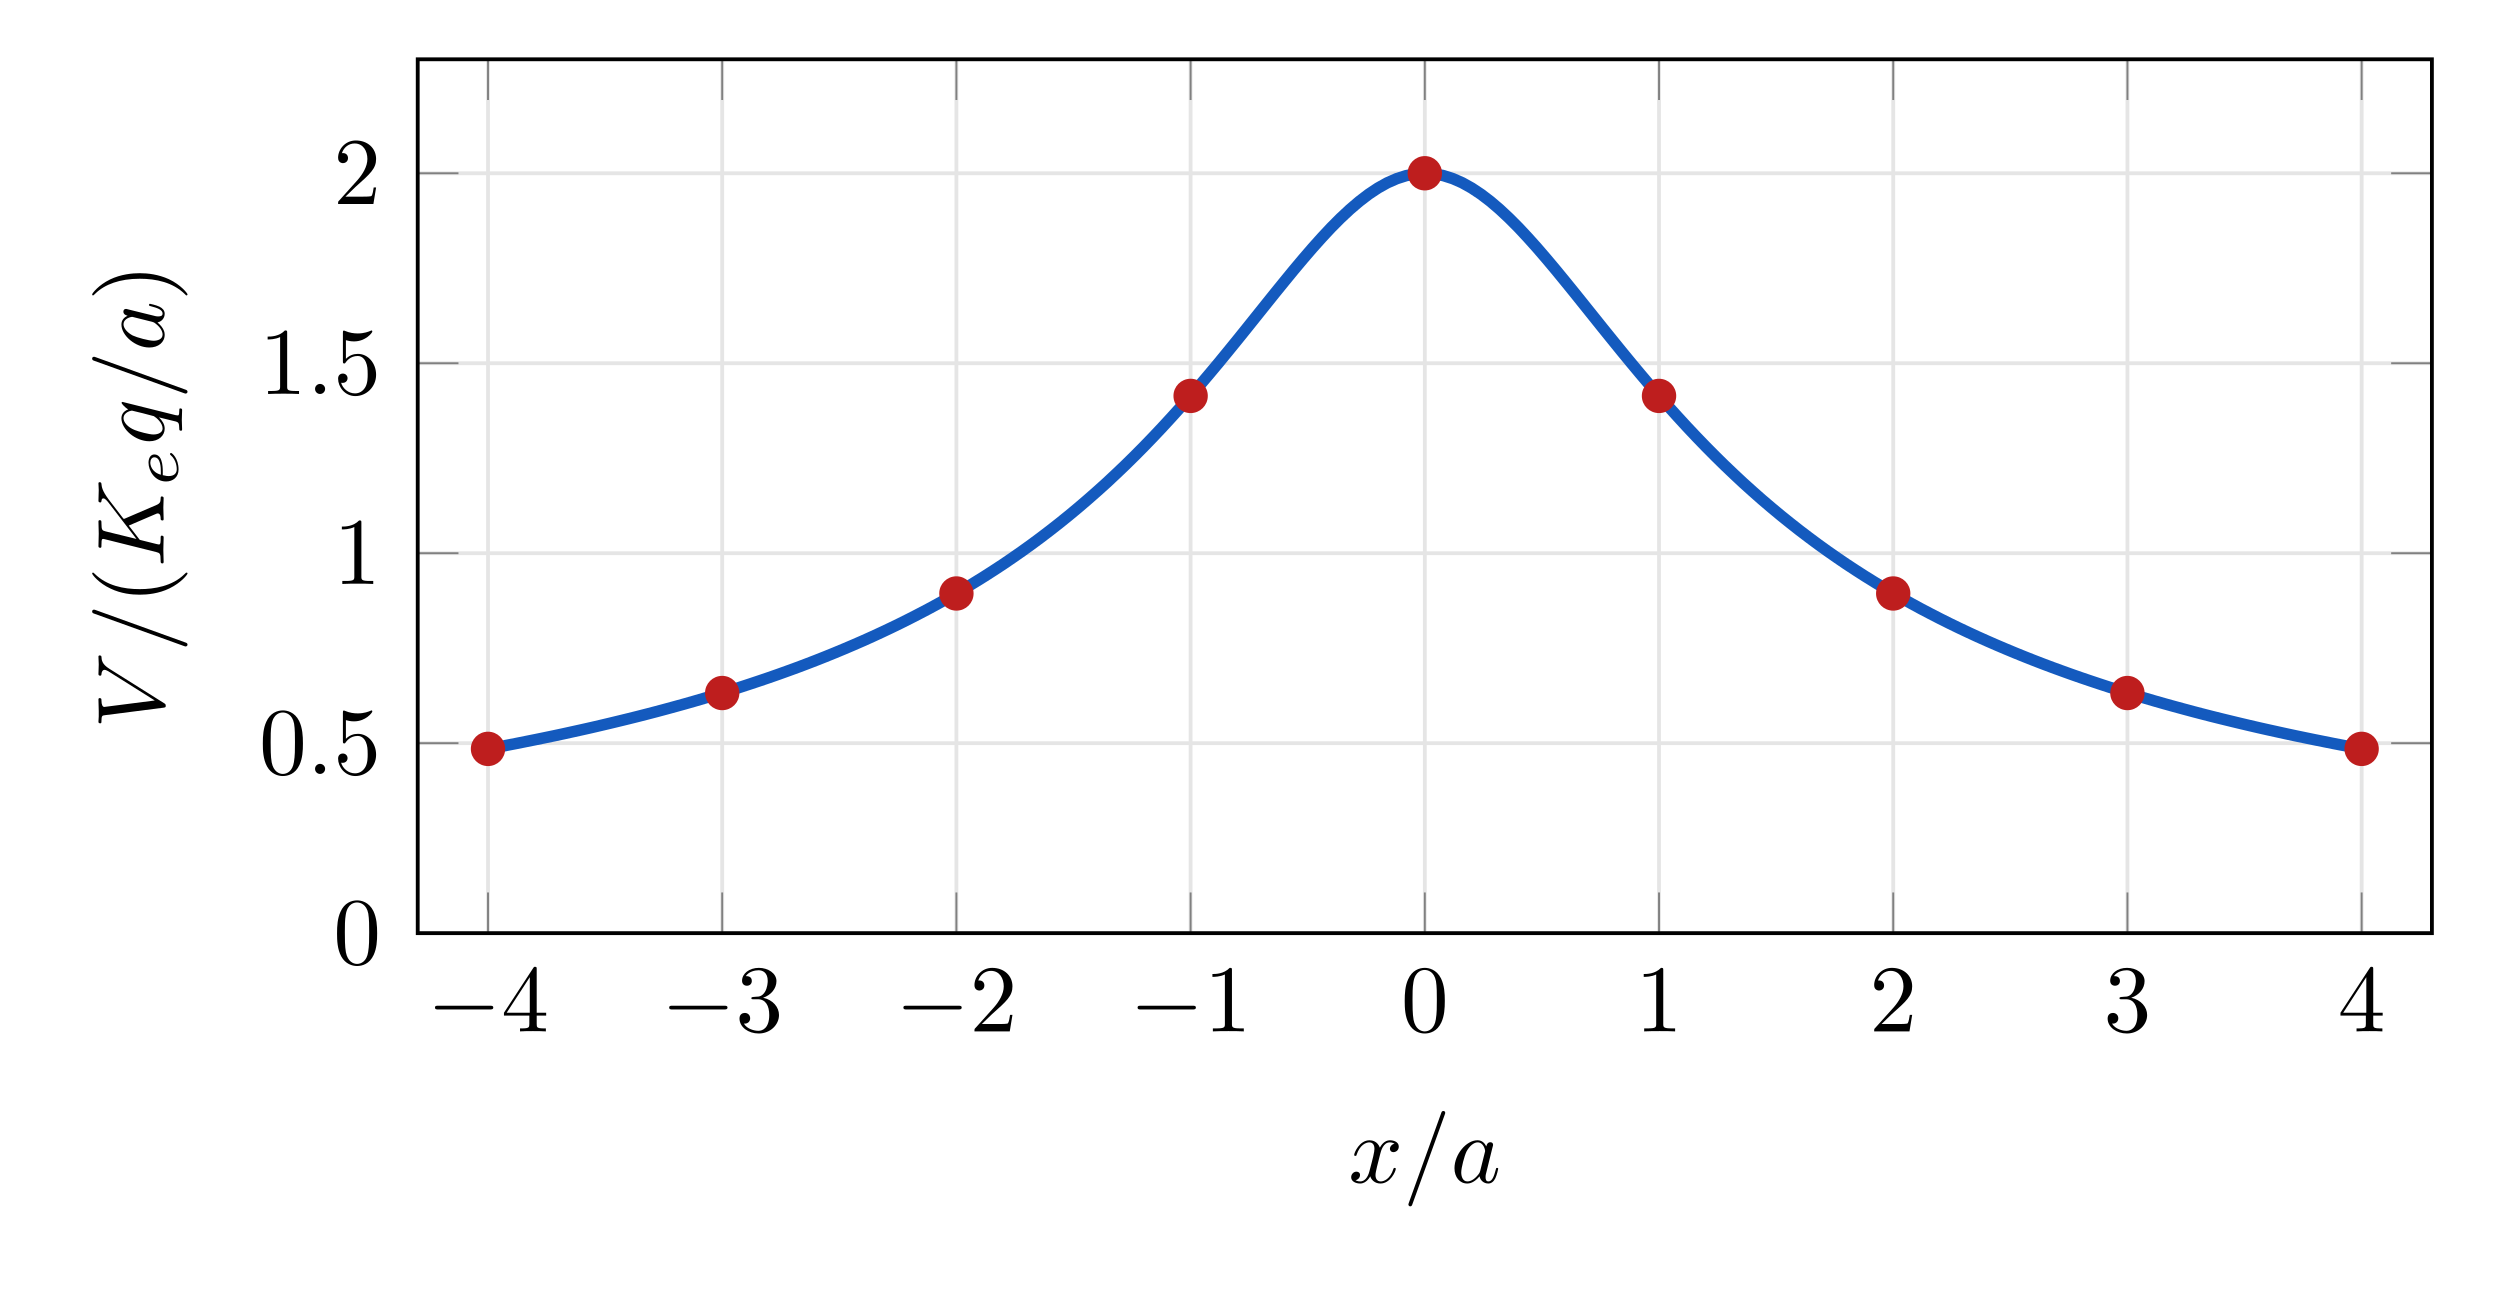
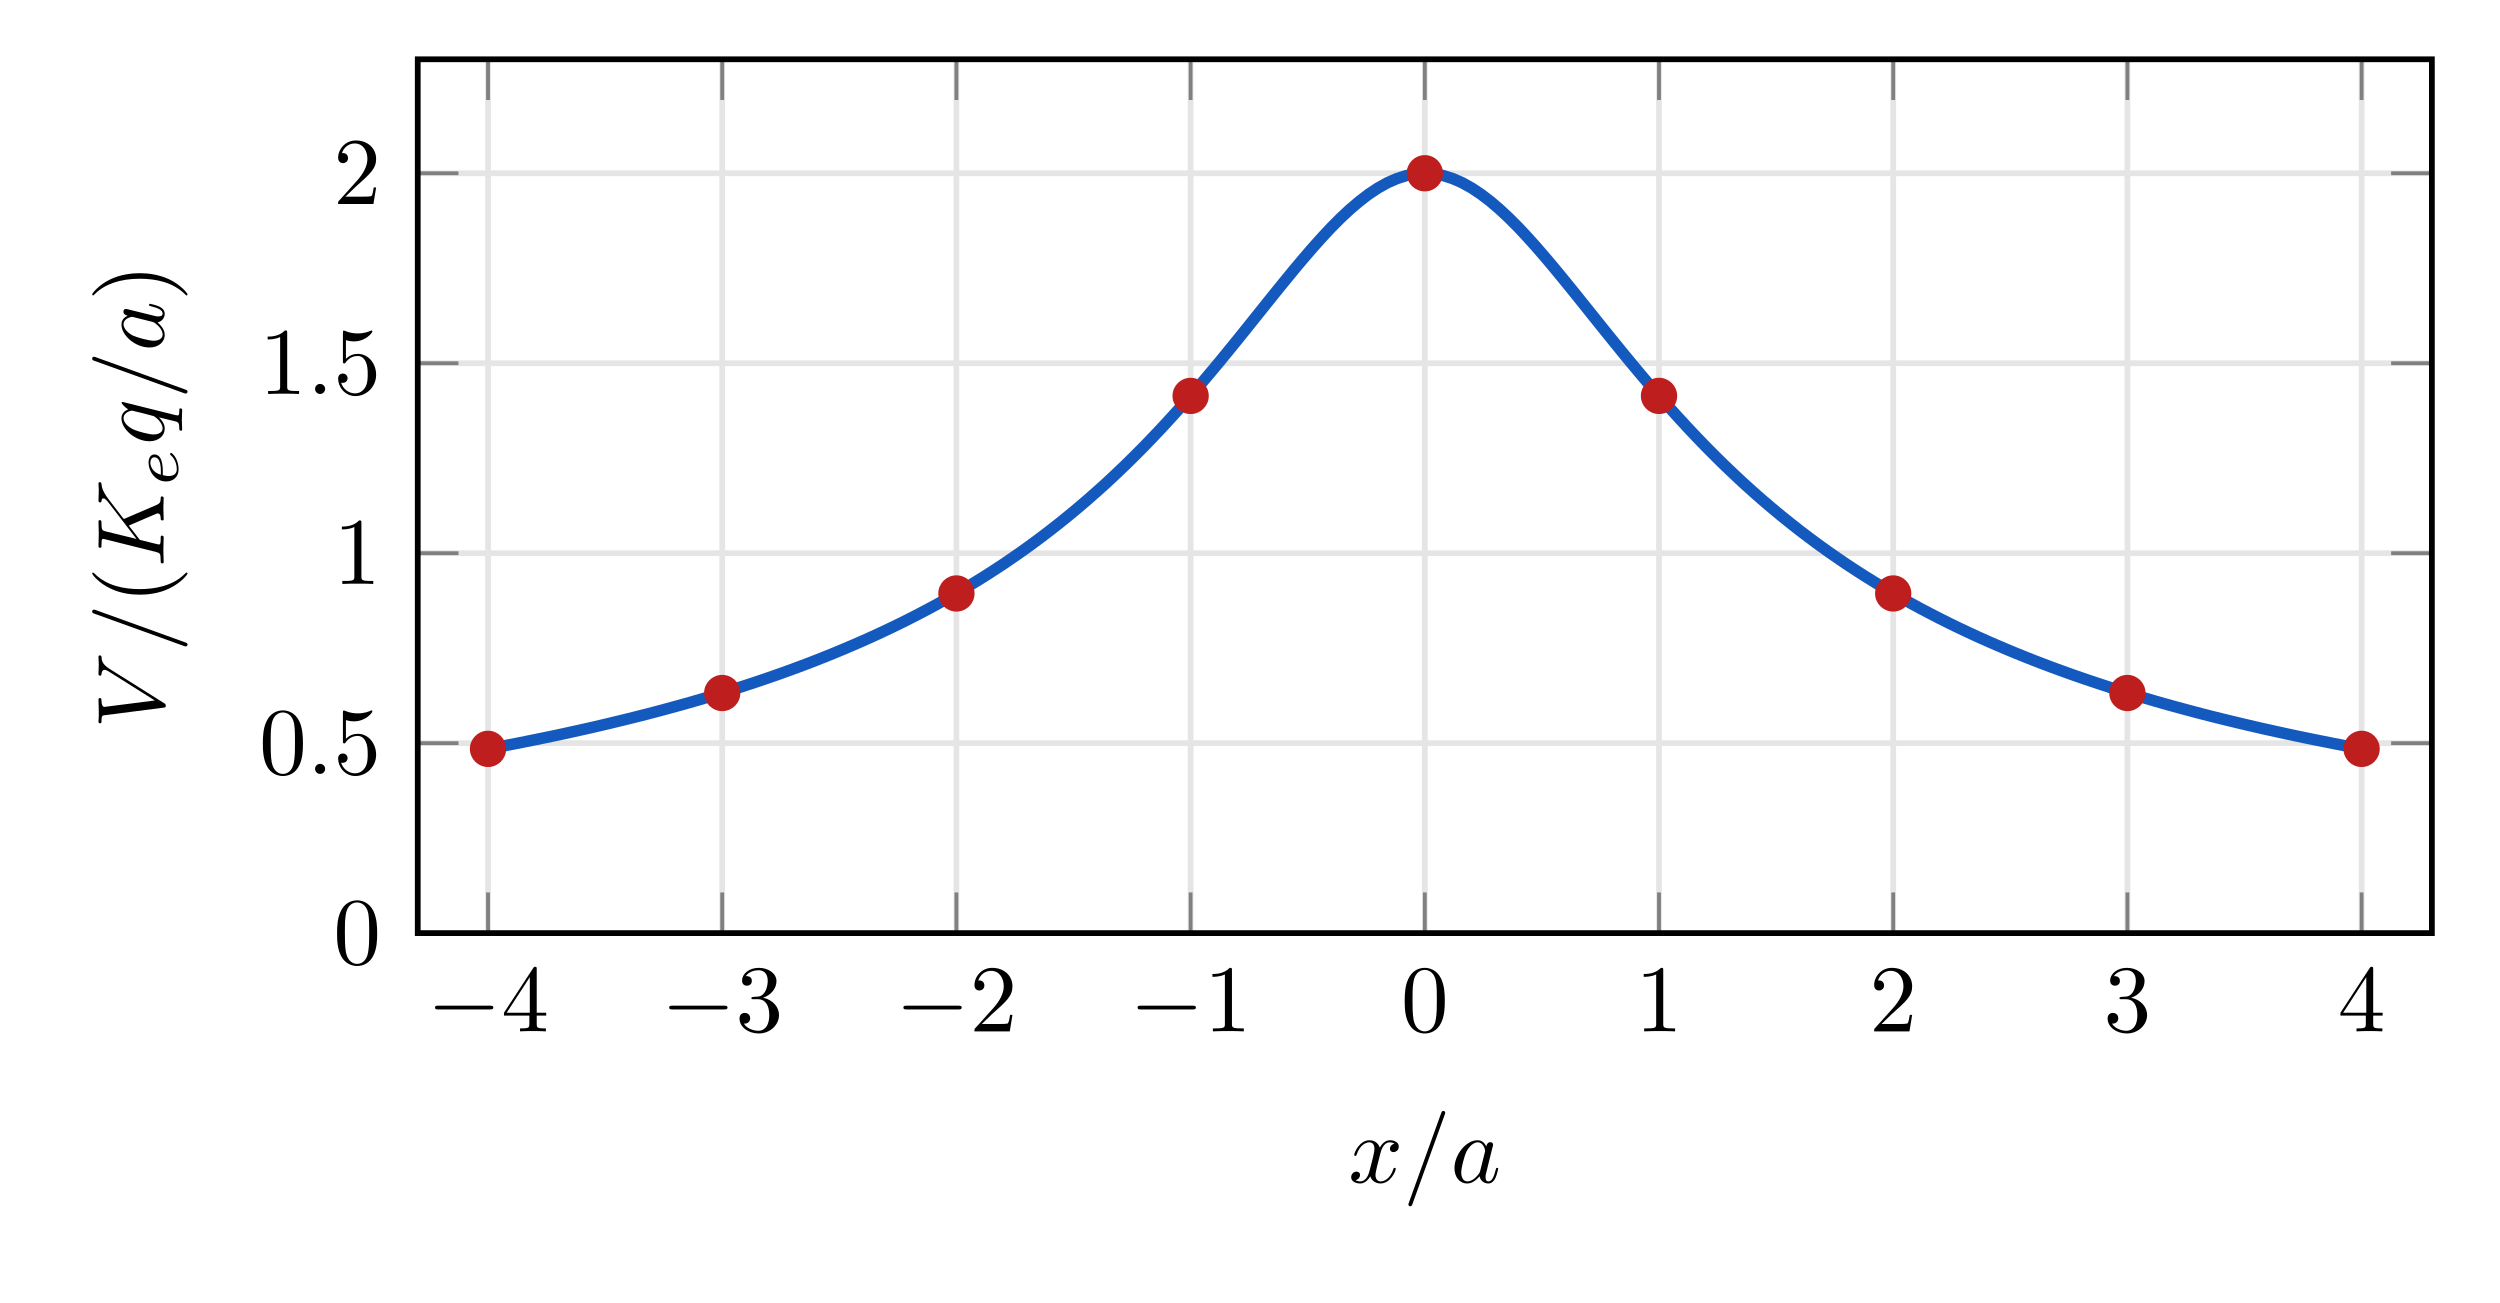
- <svg xmlns="http://www.w3.org/2000/svg" xmlns:xlink="http://www.w3.org/1999/xlink" width="260.06" height="135.54" viewBox="0 0 260.06 135.54">
+ <svg xmlns="http://www.w3.org/2000/svg" xmlns:xlink="http://www.w3.org/1999/xlink" width="416.10" height="216.86" viewBox="0 0 260.06 135.54">
  <defs>
    <g>
      <g id="glyph-0-0">
        <path d="M 6.531 -2.281 C 6.703 -2.281 6.891 -2.281 6.891 -2.484 C 6.891 -2.672 6.703 -2.672 6.531 -2.672 L 1.172 -2.672 C 1 -2.672 0.828 -2.672 0.828 -2.484 C 0.828 -2.281 1 -2.281 1.172 -2.281 Z M 6.531 -2.281 " />
      </g>
      <g id="glyph-1-0">
        <path d="M 2.922 -1.641 L 2.922 -0.781 C 2.922 -0.422 2.891 -0.312 2.156 -0.312 L 1.953 -0.312 L 1.953 0 C 2.359 -0.031 2.875 -0.031 3.297 -0.031 C 3.703 -0.031 4.234 -0.031 4.641 0 L 4.641 -0.312 L 4.438 -0.312 C 3.703 -0.312 3.688 -0.422 3.688 -0.781 L 3.688 -1.641 L 4.672 -1.641 L 4.672 -1.938 L 3.688 -1.938 L 3.688 -6.453 C 3.688 -6.656 3.688 -6.719 3.516 -6.719 C 3.438 -6.719 3.406 -6.719 3.328 -6.594 L 0.281 -1.938 L 0.281 -1.641 Z M 2.969 -1.938 L 0.562 -1.938 L 2.969 -5.641 Z M 2.969 -1.938 " />
      </g>
      <g id="glyph-1-1">
        <path d="M 2.875 -3.5 C 3.688 -3.766 4.266 -4.453 4.266 -5.234 C 4.266 -6.047 3.391 -6.609 2.438 -6.609 C 1.438 -6.609 0.688 -6.016 0.688 -5.266 C 0.688 -4.938 0.906 -4.75 1.188 -4.75 C 1.5 -4.75 1.703 -4.953 1.703 -5.25 C 1.703 -5.75 1.234 -5.75 1.078 -5.75 C 1.391 -6.234 2.047 -6.359 2.406 -6.359 C 2.812 -6.359 3.359 -6.141 3.359 -5.25 C 3.359 -5.125 3.328 -4.547 3.078 -4.125 C 2.781 -3.641 2.438 -3.609 2.188 -3.609 C 2.109 -3.594 1.875 -3.578 1.812 -3.578 C 1.719 -3.562 1.656 -3.547 1.656 -3.453 C 1.656 -3.344 1.719 -3.344 1.891 -3.344 L 2.328 -3.344 C 3.141 -3.344 3.516 -2.672 3.516 -1.703 C 3.516 -0.344 2.828 -0.062 2.391 -0.062 C 1.969 -0.062 1.219 -0.234 0.875 -0.812 C 1.219 -0.766 1.531 -0.984 1.531 -1.359 C 1.531 -1.719 1.266 -1.922 0.969 -1.922 C 0.734 -1.922 0.422 -1.781 0.422 -1.344 C 0.422 -0.438 1.344 0.219 2.422 0.219 C 3.625 0.219 4.531 -0.688 4.531 -1.703 C 4.531 -2.516 3.906 -3.281 2.875 -3.5 Z M 2.875 -3.5 " />
      </g>
      <g id="glyph-1-2">
        <path d="M 1.266 -0.766 L 2.312 -1.781 C 3.859 -3.156 4.453 -3.688 4.453 -4.688 C 4.453 -5.812 3.562 -6.609 2.344 -6.609 C 1.234 -6.609 0.5 -5.688 0.5 -4.812 C 0.5 -4.25 0.984 -4.25 1.016 -4.25 C 1.188 -4.25 1.531 -4.375 1.531 -4.781 C 1.531 -5.047 1.359 -5.297 1.016 -5.297 C 0.938 -5.297 0.906 -5.297 0.891 -5.281 C 1.109 -5.938 1.641 -6.297 2.219 -6.297 C 3.125 -6.297 3.547 -5.5 3.547 -4.688 C 3.547 -3.891 3.062 -3.109 2.516 -2.484 L 0.609 -0.359 C 0.5 -0.266 0.5 -0.234 0.5 0 L 4.172 0 L 4.453 -1.719 L 4.203 -1.719 C 4.156 -1.422 4.094 -0.984 3.984 -0.844 C 3.922 -0.766 3.266 -0.766 3.047 -0.766 Z M 1.266 -0.766 " />
      </g>
      <g id="glyph-1-3">
        <path d="M 2.922 -6.344 C 2.922 -6.594 2.922 -6.609 2.688 -6.609 C 2.078 -5.969 1.203 -5.969 0.891 -5.969 L 0.891 -5.672 C 1.078 -5.672 1.672 -5.672 2.188 -5.922 L 2.188 -0.781 C 2.188 -0.422 2.156 -0.312 1.266 -0.312 L 0.938 -0.312 L 0.938 0 C 1.297 -0.031 2.156 -0.031 2.547 -0.031 C 2.953 -0.031 3.812 -0.031 4.156 0 L 4.156 -0.312 L 3.844 -0.312 C 2.953 -0.312 2.922 -0.422 2.922 -0.781 Z M 2.922 -6.344 " />
      </g>
      <g id="glyph-1-4">
        <path d="M 4.562 -3.172 C 4.562 -3.969 4.516 -4.766 4.172 -5.5 C 3.703 -6.453 2.891 -6.609 2.484 -6.609 C 1.891 -6.609 1.156 -6.344 0.75 -5.422 C 0.438 -4.75 0.391 -3.969 0.391 -3.172 C 0.391 -2.438 0.422 -1.531 0.828 -0.781 C 1.266 0.016 1.984 0.219 2.469 0.219 C 3 0.219 3.766 0.016 4.203 -0.938 C 4.516 -1.625 4.562 -2.391 4.562 -3.172 Z M 2.469 0 C 2.078 0 1.5 -0.25 1.312 -1.203 C 1.203 -1.797 1.203 -2.703 1.203 -3.297 C 1.203 -3.922 1.203 -4.578 1.297 -5.125 C 1.484 -6.297 2.219 -6.391 2.469 -6.391 C 2.797 -6.391 3.453 -6.219 3.641 -5.234 C 3.734 -4.672 3.734 -3.922 3.734 -3.297 C 3.734 -2.547 3.734 -1.875 3.625 -1.234 C 3.484 -0.297 2.922 0 2.469 0 Z M 2.469 0 " />
      </g>
      <g id="glyph-1-5">
        <path d="M 4.453 -2 C 4.453 -3.172 3.641 -4.172 2.562 -4.172 C 2.094 -4.172 1.672 -4.016 1.312 -3.656 L 1.312 -5.594 C 1.516 -5.531 1.828 -5.469 2.156 -5.469 C 3.375 -5.469 4.062 -6.375 4.062 -6.5 C 4.062 -6.562 4.031 -6.609 3.969 -6.609 C 3.953 -6.609 3.938 -6.609 3.891 -6.578 C 3.688 -6.484 3.203 -6.297 2.547 -6.297 C 2.141 -6.297 1.688 -6.359 1.219 -6.562 C 1.141 -6.594 1.125 -6.594 1.094 -6.594 C 1 -6.594 1 -6.516 1 -6.359 L 1 -3.422 C 1 -3.25 1 -3.172 1.141 -3.172 C 1.203 -3.172 1.234 -3.188 1.266 -3.25 C 1.375 -3.406 1.75 -3.953 2.547 -3.953 C 3.062 -3.953 3.312 -3.5 3.391 -3.312 C 3.547 -2.953 3.578 -2.562 3.578 -2.062 C 3.578 -1.719 3.578 -1.125 3.328 -0.703 C 3.094 -0.312 2.734 -0.062 2.266 -0.062 C 1.547 -0.062 0.984 -0.578 0.812 -1.172 C 0.844 -1.156 0.875 -1.156 0.984 -1.156 C 1.312 -1.156 1.484 -1.406 1.484 -1.641 C 1.484 -1.875 1.312 -2.125 0.984 -2.125 C 0.844 -2.125 0.5 -2.047 0.5 -1.594 C 0.5 -0.75 1.188 0.219 2.297 0.219 C 3.438 0.219 4.453 -0.734 4.453 -2 Z M 4.453 -2 " />
      </g>
      <g id="glyph-1-6">
        <path d="M 4.344 -7.062 C 4.391 -7.188 4.391 -7.219 4.391 -7.25 C 4.391 -7.359 4.312 -7.438 4.203 -7.438 C 4.062 -7.438 4.016 -7.344 3.984 -7.25 L 0.609 2.109 C 0.562 2.234 0.562 2.266 0.562 2.281 C 0.562 2.391 0.641 2.484 0.75 2.484 C 0.891 2.484 0.938 2.375 0.969 2.281 Z M 4.344 -7.062 " />
      </g>
      <g id="glyph-2-0">
        <path d="M 1.906 -0.531 C 1.906 -0.812 1.672 -1.047 1.375 -1.047 C 1.094 -1.047 0.859 -0.812 0.859 -0.531 C 0.859 -0.234 1.094 0 1.375 0 C 1.672 0 1.906 -0.234 1.906 -0.531 Z M 1.906 -0.531 " />
      </g>
      <g id="glyph-2-1">
        <path d="M 3.312 -3 C 3.375 -3.25 3.609 -4.172 4.297 -4.172 C 4.344 -4.172 4.578 -4.172 4.797 -4.031 C 4.516 -3.984 4.312 -3.734 4.312 -3.5 C 4.312 -3.344 4.422 -3.156 4.688 -3.156 C 4.906 -3.156 5.234 -3.328 5.234 -3.734 C 5.234 -4.25 4.641 -4.391 4.312 -4.391 C 3.734 -4.391 3.391 -3.859 3.266 -3.625 C 3.016 -4.281 2.484 -4.391 2.188 -4.391 C 1.156 -4.391 0.594 -3.109 0.594 -2.859 C 0.594 -2.766 0.688 -2.766 0.719 -2.766 C 0.797 -2.766 0.828 -2.781 0.844 -2.875 C 1.188 -3.922 1.828 -4.172 2.172 -4.172 C 2.359 -4.172 2.703 -4.078 2.703 -3.5 C 2.703 -3.188 2.547 -2.531 2.172 -1.141 C 2.016 -0.531 1.672 -0.109 1.234 -0.109 C 1.172 -0.109 0.938 -0.109 0.734 -0.234 C 0.984 -0.281 1.203 -0.5 1.203 -0.781 C 1.203 -1.047 0.984 -1.125 0.828 -1.125 C 0.531 -1.125 0.281 -0.859 0.281 -0.547 C 0.281 -0.094 0.781 0.109 1.219 0.109 C 1.875 0.109 2.234 -0.578 2.266 -0.641 C 2.375 -0.281 2.734 0.109 3.328 0.109 C 4.359 0.109 4.922 -1.172 4.922 -1.422 C 4.922 -1.516 4.828 -1.516 4.797 -1.516 C 4.719 -1.516 4.688 -1.484 4.672 -1.406 C 4.344 -0.344 3.672 -0.109 3.359 -0.109 C 2.969 -0.109 2.812 -0.422 2.812 -0.766 C 2.812 -0.984 2.875 -1.203 2.969 -1.641 Z M 3.312 -3 " />
      </g>
      <g id="glyph-2-2">
        <path d="M 3.703 -3.75 C 3.516 -4.125 3.234 -4.391 2.781 -4.391 C 1.625 -4.391 0.391 -2.922 0.391 -1.484 C 0.391 -0.547 0.938 0.109 1.719 0.109 C 1.922 0.109 2.406 0.062 3 -0.641 C 3.078 -0.219 3.438 0.109 3.906 0.109 C 4.25 0.109 4.484 -0.125 4.641 -0.438 C 4.812 -0.797 4.938 -1.406 4.938 -1.422 C 4.938 -1.516 4.859 -1.516 4.828 -1.516 C 4.719 -1.516 4.719 -1.484 4.688 -1.344 C 4.516 -0.688 4.328 -0.109 3.922 -0.109 C 3.656 -0.109 3.625 -0.359 3.625 -0.562 C 3.625 -0.781 3.656 -0.859 3.766 -1.297 C 3.875 -1.719 3.891 -1.812 3.984 -2.188 L 4.328 -3.578 C 4.406 -3.859 4.406 -3.875 4.406 -3.922 C 4.406 -4.094 4.281 -4.188 4.125 -4.188 C 3.875 -4.188 3.734 -3.969 3.703 -3.75 Z M 3.062 -1.188 C 3 -1 3 -0.984 2.859 -0.812 C 2.422 -0.266 2.016 -0.109 1.734 -0.109 C 1.234 -0.109 1.094 -0.656 1.094 -1.047 C 1.094 -1.531 1.422 -2.766 1.641 -3.219 C 1.953 -3.797 2.406 -4.172 2.797 -4.172 C 3.438 -4.172 3.578 -3.359 3.578 -3.297 C 3.578 -3.234 3.562 -3.172 3.547 -3.125 Z M 3.062 -1.188 " />
      </g>
      <g id="glyph-3-0">
        <path d="M -5.641 -6.234 C -6.422 -6.719 -6.453 -7.141 -6.469 -7.5 C -6.484 -7.625 -6.641 -7.625 -6.656 -7.625 C -6.734 -7.625 -6.781 -7.578 -6.781 -7.5 C -6.781 -7.25 -6.75 -6.953 -6.75 -6.688 C -6.75 -6.359 -6.781 -6.016 -6.781 -5.703 C -6.781 -5.641 -6.781 -5.516 -6.594 -5.516 C -6.484 -5.516 -6.469 -5.609 -6.469 -5.672 C -6.453 -5.938 -6.344 -6.125 -6.141 -6.125 C -6 -6.125 -5.781 -5.984 -5.766 -5.984 L -0.922 -2.938 L -6.172 -2.266 C -6.344 -2.266 -6.469 -2.484 -6.469 -2.953 C -6.469 -3.078 -6.469 -3.188 -6.672 -3.188 C -6.75 -3.188 -6.781 -3.109 -6.781 -3.062 C -6.781 -2.656 -6.75 -2.234 -6.75 -1.828 C -6.75 -1.641 -6.75 -1.453 -6.75 -1.281 C -6.75 -1.094 -6.781 -0.906 -6.781 -0.75 C -6.781 -0.672 -6.781 -0.562 -6.594 -0.562 C -6.469 -0.562 -6.469 -0.641 -6.469 -0.797 C -6.469 -1.359 -6.375 -1.375 -6.125 -1.406 L -0.016 -2.188 C 0.188 -2.219 0.219 -2.25 0.219 -2.375 C 0.219 -2.547 0.172 -2.578 0.047 -2.656 Z M -5.641 -6.234 " />
      </g>
      <g id="glyph-3-1">
        <path d="M -4.016 -5.047 C -4.031 -5.047 -4.125 -5 -4.141 -5 C -4.156 -5 -4.297 -5.172 -4.375 -5.281 L -5.719 -7.031 C -6.406 -7.953 -6.438 -8.344 -6.469 -8.641 C -6.484 -8.719 -6.484 -8.828 -6.672 -8.828 C -6.703 -8.828 -6.781 -8.797 -6.781 -8.719 C -6.781 -8.5 -6.75 -8.25 -6.75 -8 C -6.75 -7.656 -6.781 -7.266 -6.781 -6.906 C -6.781 -6.844 -6.781 -6.719 -6.578 -6.719 C -6.516 -6.719 -6.484 -6.766 -6.469 -6.844 C -6.453 -7.047 -6.406 -7.141 -6.266 -7.141 C -6.078 -7.141 -5.859 -6.844 -5.797 -6.781 L -2.828 -2.922 L -6.016 -3.703 C -6.375 -3.797 -6.469 -3.812 -6.469 -4.547 C -6.469 -4.797 -6.469 -4.875 -6.672 -4.875 C -6.75 -4.875 -6.781 -4.797 -6.781 -4.75 C -6.781 -4.469 -6.75 -3.75 -6.75 -3.469 C -6.75 -3.188 -6.781 -2.484 -6.781 -2.188 C -6.781 -2.125 -6.781 -2 -6.594 -2 C -6.469 -2 -6.469 -2.078 -6.469 -2.281 C -6.469 -2.406 -6.453 -2.594 -6.453 -2.703 C -6.422 -2.875 -6.406 -2.922 -6.297 -2.922 C -6.25 -2.922 -6.219 -2.922 -6.109 -2.891 L -0.781 -1.562 C -0.391 -1.453 -0.312 -1.438 -0.312 -0.656 C -0.312 -0.484 -0.312 -0.375 -0.125 -0.375 C 0 -0.375 0 -0.5 0 -0.531 C 0 -0.797 -0.031 -1.516 -0.031 -1.781 C -0.031 -2 -0.016 -2.219 -0.016 -2.422 C -0.016 -2.641 0 -2.859 0 -3.062 C 0 -3.141 0 -3.266 -0.203 -3.266 C -0.312 -3.266 -0.312 -3.172 -0.312 -2.984 C -0.312 -2.625 -0.312 -2.344 -0.484 -2.344 C -0.562 -2.344 -0.781 -2.406 -0.922 -2.438 C -1.438 -2.562 -1.969 -2.703 -2.484 -2.828 L -3.625 -4.312 L -0.969 -5.453 C -0.688 -5.578 -0.672 -5.578 -0.609 -5.578 C -0.312 -5.578 -0.312 -5.156 -0.312 -5.062 C -0.312 -4.953 -0.312 -4.844 -0.109 -4.844 C 0 -4.844 0 -4.953 0 -4.984 C 0 -5.375 -0.031 -5.797 -0.031 -6.188 C -0.031 -6.406 0 -6.938 0 -7.156 C 0 -7.219 0 -7.344 -0.203 -7.344 C -0.312 -7.344 -0.312 -7.234 -0.312 -7.141 C -0.312 -6.734 -0.406 -6.609 -0.75 -6.453 Z M -4.016 -5.047 " />
      </g>
      <g id="glyph-3-2">
        <path d="M -4.281 -4.484 C -4.312 -4.484 -4.375 -4.453 -4.375 -4.391 C -4.375 -4.281 -3.984 -3.875 -3.688 -3.703 C -4.234 -3.5 -4.391 -3.109 -4.391 -2.781 C -4.391 -1.625 -2.922 -0.391 -1.484 -0.391 C -0.5 -0.391 0.109 -0.984 0.109 -1.703 C 0.109 -2.141 -0.125 -2.516 -0.484 -2.875 C -0.141 -2.781 1.203 -2.453 1.297 -2.438 C 1.562 -2.344 1.609 -2.266 1.625 -1.719 C 1.625 -1.594 1.625 -1.484 1.812 -1.484 C 1.828 -1.484 1.922 -1.484 1.922 -1.625 C 1.922 -1.938 1.891 -2.281 1.891 -2.609 C 1.891 -2.953 1.922 -3.297 1.922 -3.625 C 1.922 -3.688 1.922 -3.812 1.719 -3.812 C 1.625 -3.812 1.625 -3.703 1.625 -3.547 C 1.625 -3.078 1.547 -3.078 1.453 -3.078 C 1.391 -3.078 1.328 -3.094 1.234 -3.109 Z M -0.109 -1.734 C -0.109 -1.141 -0.875 -1.094 -1.047 -1.094 C -1.516 -1.094 -2.594 -1.391 -3.016 -1.562 C -3.75 -1.859 -4.172 -2.375 -4.172 -2.781 C -4.172 -3.438 -3.359 -3.578 -3.297 -3.578 C -3.234 -3.578 -1.062 -3.031 -1.016 -3 C -0.75 -2.844 -0.109 -2.297 -0.109 -1.734 Z M -0.109 -1.734 " />
      </g>
      <g id="glyph-3-3">
        <path d="M -3.75 -3.703 C -4.125 -3.516 -4.391 -3.234 -4.391 -2.781 C -4.391 -1.625 -2.922 -0.391 -1.484 -0.391 C -0.547 -0.391 0.109 -0.938 0.109 -1.719 C 0.109 -1.922 0.062 -2.406 -0.641 -3 C -0.219 -3.078 0.109 -3.438 0.109 -3.906 C 0.109 -4.25 -0.125 -4.484 -0.438 -4.641 C -0.797 -4.812 -1.406 -4.938 -1.422 -4.938 C -1.516 -4.938 -1.516 -4.859 -1.516 -4.828 C -1.516 -4.719 -1.484 -4.719 -1.344 -4.688 C -0.688 -4.516 -0.109 -4.328 -0.109 -3.922 C -0.109 -3.656 -0.359 -3.625 -0.562 -3.625 C -0.781 -3.625 -0.859 -3.656 -1.297 -3.766 C -1.719 -3.875 -1.812 -3.891 -2.188 -3.984 L -3.578 -4.328 C -3.859 -4.406 -3.875 -4.406 -3.922 -4.406 C -4.094 -4.406 -4.188 -4.281 -4.188 -4.125 C -4.188 -3.875 -3.969 -3.734 -3.75 -3.703 Z M -1.188 -3.062 C -1 -3 -0.984 -3 -0.812 -2.859 C -0.266 -2.422 -0.109 -2.016 -0.109 -1.734 C -0.109 -1.234 -0.656 -1.094 -1.047 -1.094 C -1.531 -1.094 -2.766 -1.422 -3.219 -1.641 C -3.797 -1.953 -4.172 -2.406 -4.172 -2.797 C -4.172 -3.438 -3.359 -3.578 -3.297 -3.578 C -3.234 -3.578 -3.172 -3.562 -3.125 -3.547 Z M -1.188 -3.062 " />
      </g>
      <g id="glyph-4-0">
        <path d="M -7.062 -4.344 C -7.188 -4.391 -7.219 -4.391 -7.25 -4.391 C -7.359 -4.391 -7.438 -4.312 -7.438 -4.203 C -7.438 -4.062 -7.344 -4.016 -7.25 -3.984 L 2.109 -0.609 C 2.234 -0.562 2.266 -0.562 2.281 -0.562 C 2.391 -0.562 2.484 -0.641 2.484 -0.75 C 2.484 -0.891 2.375 -0.938 2.281 -0.969 Z M -7.062 -4.344 " />
      </g>
      <g id="glyph-4-1">
        <path d="M 2.375 -3.281 C 2.344 -3.281 2.328 -3.281 2.156 -3.109 C 0.906 -1.875 -0.969 -1.562 -2.484 -1.562 C -4.203 -1.562 -5.938 -1.938 -7.172 -3.156 C -7.297 -3.281 -7.312 -3.281 -7.344 -3.281 C -7.406 -3.281 -7.438 -3.25 -7.438 -3.188 C -7.438 -3.078 -6.766 -2.188 -5.5 -1.609 C -4.422 -1.094 -3.312 -0.984 -2.484 -0.984 C -1.703 -0.984 -0.5 -1.094 0.609 -1.641 C 1.828 -2.234 2.484 -3.078 2.484 -3.188 C 2.484 -3.25 2.453 -3.281 2.375 -3.281 Z M 2.375 -3.281 " />
      </g>
      <g id="glyph-4-2">
        <path d="M -2.484 -2.875 C -3.25 -2.875 -4.453 -2.766 -5.578 -2.219 C -6.797 -1.625 -7.438 -0.766 -7.438 -0.672 C -7.438 -0.609 -7.406 -0.562 -7.344 -0.562 C -7.312 -0.562 -7.297 -0.562 -7.109 -0.75 C -6.125 -1.719 -4.547 -2.297 -2.484 -2.297 C -0.781 -2.297 0.969 -1.922 2.219 -0.688 C 2.328 -0.562 2.344 -0.562 2.375 -0.562 C 2.438 -0.562 2.484 -0.609 2.484 -0.672 C 2.484 -0.766 1.812 -1.656 0.547 -2.25 C -0.547 -2.75 -1.641 -2.875 -2.484 -2.875 Z M -2.484 -2.875 " />
      </g>
      <g id="glyph-5-0">
        <path d="M -1.578 -1.562 C -1.578 -1.75 -1.594 -2.297 -1.734 -2.672 C -1.906 -3.188 -2.25 -3.281 -2.453 -3.281 C -2.844 -3.281 -3.062 -2.906 -3.062 -2.422 C -3.062 -1.594 -2.422 -0.469 -1.234 -0.469 C -0.531 -0.469 0.062 -0.906 0.062 -1.719 C 0.062 -2.891 -0.625 -3.438 -0.719 -3.438 C -0.766 -3.438 -0.828 -3.375 -0.828 -3.328 C -0.828 -3.281 -0.828 -3.266 -0.766 -3.219 C -0.125 -2.672 -0.125 -1.859 -0.125 -1.734 C -0.125 -1.312 -0.406 -1.031 -0.969 -1.031 C -1.062 -1.031 -1.203 -1.031 -1.578 -1.125 Z M -1.781 -1.172 C -2.781 -1.453 -2.875 -2.234 -2.875 -2.422 C -2.875 -2.734 -2.719 -2.984 -2.453 -2.984 C -1.781 -2.984 -1.781 -1.812 -1.781 -1.516 Z M -1.781 -1.172 " />
      </g>
    </g>
    <clipPath id="clip-0">
      <path clip-rule="nonzero" d="M 43.453 6.168 L 252.977 6.168 L 252.977 95 L 43.453 95 Z M 43.453 6.168 " />
    </clipPath>
  </defs>
-   <path fill="none" stroke-width="0.399" stroke-linecap="butt" stroke-linejoin="miter" stroke="rgb(89.999%, 89.999%, 89.999%)" stroke-opacity="1" stroke-miterlimit="10" d="M 7.337 0.001 L 7.337 91.232 M 31.785 0.001 L 31.785 91.232 M 56.236 0.001 L 56.236 91.232 M 80.687 0.001 L 80.687 91.232 M 105.139 0.001 L 105.139 91.232 M 129.59 0.001 L 129.59 91.232 M 154.041 0.001 L 154.041 91.232 M 178.493 0.001 L 178.493 91.232 M 202.944 0.001 L 202.944 91.232 " transform="matrix(0.996398, 0, 0, -0.996398, 43.45493, 97.07109)" />
-   <path fill="none" stroke-width="0.399" stroke-linecap="butt" stroke-linejoin="miter" stroke="rgb(89.999%, 89.999%, 89.999%)" stroke-opacity="1" stroke-miterlimit="10" d="M -0.002 0.001 L 210.279 0.001 M -0.002 19.834 L 210.279 19.834 M -0.002 39.667 L 210.279 39.667 M -0.002 59.5 L 210.279 59.5 M -0.002 79.333 L 210.279 79.333 " transform="matrix(0.996398, 0, 0, -0.996398, 43.45493, 97.07109)" />
-   <path fill="none" stroke-width="0.199" stroke-linecap="butt" stroke-linejoin="miter" stroke="rgb(50%, 50%, 50%)" stroke-opacity="1" stroke-miterlimit="10" d="M 7.337 0.001 L 7.337 4.25 M 31.785 0.001 L 31.785 4.25 M 56.236 0.001 L 56.236 4.25 M 80.687 0.001 L 80.687 4.25 M 105.139 0.001 L 105.139 4.25 M 129.59 0.001 L 129.59 4.25 M 154.041 0.001 L 154.041 4.25 M 178.493 0.001 L 178.493 4.25 M 202.944 0.001 L 202.944 4.25 M 7.337 91.232 L 7.337 86.982 M 31.785 91.232 L 31.785 86.982 M 56.236 91.232 L 56.236 86.982 M 80.687 91.232 L 80.687 86.982 M 105.139 91.232 L 105.139 86.982 M 129.59 91.232 L 129.59 86.982 M 154.041 91.232 L 154.041 86.982 M 178.493 91.232 L 178.493 86.982 M 202.944 91.232 L 202.944 86.982 " transform="matrix(0.996398, 0, 0, -0.996398, 43.45493, 97.07109)" />
-   <path fill="none" stroke-width="0.199" stroke-linecap="butt" stroke-linejoin="miter" stroke="rgb(50%, 50%, 50%)" stroke-opacity="1" stroke-miterlimit="10" d="M -0.002 0.001 L 4.252 0.001 M -0.002 19.834 L 4.252 19.834 M -0.002 39.667 L 4.252 39.667 M -0.002 59.5 L 4.252 59.5 M -0.002 79.333 L 4.252 79.333 M 210.279 0.001 L 206.025 0.001 M 210.279 19.834 L 206.025 19.834 M 210.279 39.667 L 206.025 39.667 M 210.279 59.5 L 206.025 59.5 M 210.279 79.333 L 206.025 79.333 " transform="matrix(0.996398, 0, 0, -0.996398, 43.45493, 97.07109)" />
-   <path fill="none" stroke-width="0.399" stroke-linecap="butt" stroke-linejoin="miter" stroke="rgb(0%, 0%, 0%)" stroke-opacity="1" stroke-miterlimit="10" d="M -0.002 0.001 L -0.002 91.232 L 210.279 91.232 L 210.279 0.001 Z M -0.002 0.001 " transform="matrix(0.996398, 0, 0, -0.996398, 43.45493, 97.07109)" />
+   <path fill="none" stroke-width="0.6" stroke-linecap="butt" stroke-linejoin="miter" stroke="rgb(89.999%, 89.999%, 89.999%)" stroke-opacity="1" stroke-miterlimit="10" d="M 7.337 0.001 L 7.337 91.232 M 31.785 0.001 L 31.785 91.232 M 56.236 0.001 L 56.236 91.232 M 80.687 0.001 L 80.687 91.232 M 105.139 0.001 L 105.139 91.232 M 129.59 0.001 L 129.59 91.232 M 154.041 0.001 L 154.041 91.232 M 178.493 0.001 L 178.493 91.232 M 202.944 0.001 L 202.944 91.232 " transform="matrix(0.996398, 0, 0, -0.996398, 43.45493, 97.07109)" />
+   <path fill="none" stroke-width="0.6" stroke-linecap="butt" stroke-linejoin="miter" stroke="rgb(89.999%, 89.999%, 89.999%)" stroke-opacity="1" stroke-miterlimit="10" d="M -0.002 0.001 L 210.279 0.001 M -0.002 19.834 L 210.279 19.834 M -0.002 39.667 L 210.279 39.667 M -0.002 59.5 L 210.279 59.5 M -0.002 79.333 L 210.279 79.333 " transform="matrix(0.996398, 0, 0, -0.996398, 43.45493, 97.07109)" />
+   <path fill="none" stroke-width="0.4" stroke-linecap="butt" stroke-linejoin="miter" stroke="rgb(50%, 50%, 50%)" stroke-opacity="1" stroke-miterlimit="10" d="M 7.337 0.001 L 7.337 4.25 M 31.785 0.001 L 31.785 4.25 M 56.236 0.001 L 56.236 4.25 M 80.687 0.001 L 80.687 4.25 M 105.139 0.001 L 105.139 4.25 M 129.59 0.001 L 129.59 4.25 M 154.041 0.001 L 154.041 4.25 M 178.493 0.001 L 178.493 4.25 M 202.944 0.001 L 202.944 4.25 M 7.337 91.232 L 7.337 86.982 M 31.785 91.232 L 31.785 86.982 M 56.236 91.232 L 56.236 86.982 M 80.687 91.232 L 80.687 86.982 M 105.139 91.232 L 105.139 86.982 M 129.59 91.232 L 129.59 86.982 M 154.041 91.232 L 154.041 86.982 M 178.493 91.232 L 178.493 86.982 M 202.944 91.232 L 202.944 86.982 " transform="matrix(0.996398, 0, 0, -0.996398, 43.45493, 97.07109)" />
+   <path fill="none" stroke-width="0.4" stroke-linecap="butt" stroke-linejoin="miter" stroke="rgb(50%, 50%, 50%)" stroke-opacity="1" stroke-miterlimit="10" d="M -0.002 0.001 L 4.252 0.001 M -0.002 19.834 L 4.252 19.834 M -0.002 39.667 L 4.252 39.667 M -0.002 59.5 L 4.252 59.5 M -0.002 79.333 L 4.252 79.333 M 210.279 0.001 L 206.025 0.001 M 210.279 19.834 L 206.025 19.834 M 210.279 39.667 L 206.025 39.667 M 210.279 59.5 L 206.025 59.5 M 210.279 79.333 L 206.025 79.333 " transform="matrix(0.996398, 0, 0, -0.996398, 43.45493, 97.07109)" />
+   <path fill="none" stroke-width="0.6" stroke-linecap="butt" stroke-linejoin="miter" stroke="rgb(0%, 0%, 0%)" stroke-opacity="1" stroke-miterlimit="10" d="M -0.002 0.001 L -0.002 91.232 L 210.279 91.232 L 210.279 0.001 Z M -0.002 0.001 " transform="matrix(0.996398, 0, 0, -0.996398, 43.45493, 97.07109)" />
  <g fill="rgb(0%, 0%, 0%)" fill-opacity="1">
    <use xlink:href="#glyph-0-0" x="44.421" y="107.29" />
  </g>
  <g fill="rgb(0%, 0%, 0%)" fill-opacity="1">
    <use xlink:href="#glyph-1-0" x="52.142" y="107.29" />
  </g>
  <g fill="rgb(0%, 0%, 0%)" fill-opacity="1">
    <use xlink:href="#glyph-0-0" x="68.784" y="107.29" />
  </g>
  <g fill="rgb(0%, 0%, 0%)" fill-opacity="1">
    <use xlink:href="#glyph-1-1" x="76.504" y="107.29" />
  </g>
  <g fill="rgb(0%, 0%, 0%)" fill-opacity="1">
    <use xlink:href="#glyph-0-0" x="93.147" y="107.29" />
  </g>
  <g fill="rgb(0%, 0%, 0%)" fill-opacity="1">
    <use xlink:href="#glyph-1-2" x="100.867" y="107.29" />
  </g>
  <g fill="rgb(0%, 0%, 0%)" fill-opacity="1">
    <use xlink:href="#glyph-0-0" x="117.51" y="107.29" />
  </g>
  <g fill="rgb(0%, 0%, 0%)" fill-opacity="1">
    <use xlink:href="#glyph-1-3" x="125.23" y="107.29" />
  </g>
  <g fill="rgb(0%, 0%, 0%)" fill-opacity="1">
    <use xlink:href="#glyph-1-4" x="145.733" y="107.29" />
  </g>
  <g fill="rgb(0%, 0%, 0%)" fill-opacity="1">
    <use xlink:href="#glyph-1-3" x="170.096" y="107.29" />
  </g>
  <g fill="rgb(0%, 0%, 0%)" fill-opacity="1">
    <use xlink:href="#glyph-1-2" x="194.459" y="107.29" />
  </g>
  <g fill="rgb(0%, 0%, 0%)" fill-opacity="1">
    <use xlink:href="#glyph-1-1" x="218.822" y="107.29" />
  </g>
  <g fill="rgb(0%, 0%, 0%)" fill-opacity="1">
    <use xlink:href="#glyph-1-0" x="243.184" y="107.29" />
  </g>
  <g fill="rgb(0%, 0%, 0%)" fill-opacity="1">
    <use xlink:href="#glyph-1-4" x="34.67" y="100.27" />
  </g>
  <g fill="rgb(0%, 0%, 0%)" fill-opacity="1">
    <use xlink:href="#glyph-1-4" x="26.95" y="80.508" />
  </g>
  <g fill="rgb(0%, 0%, 0%)" fill-opacity="1">
    <use xlink:href="#glyph-2-0" x="31.913" y="80.508" />
  </g>
  <g fill="rgb(0%, 0%, 0%)" fill-opacity="1">
    <use xlink:href="#glyph-1-5" x="34.67" y="80.508" />
  </g>
  <g fill="rgb(0%, 0%, 0%)" fill-opacity="1">
    <use xlink:href="#glyph-1-3" x="34.67" y="60.746" />
  </g>
  <g fill="rgb(0%, 0%, 0%)" fill-opacity="1">
    <use xlink:href="#glyph-1-3" x="26.95" y="40.984" />
  </g>
  <g fill="rgb(0%, 0%, 0%)" fill-opacity="1">
    <use xlink:href="#glyph-2-0" x="31.913" y="40.984" />
  </g>
  <g fill="rgb(0%, 0%, 0%)" fill-opacity="1">
    <use xlink:href="#glyph-1-5" x="34.67" y="40.984" />
  </g>
  <g fill="rgb(0%, 0%, 0%)" fill-opacity="1">
    <use xlink:href="#glyph-1-2" x="34.67" y="21.222" />
  </g>
  <g clip-path="url(#clip-0)">
    <path fill="none" stroke-width="1.196" stroke-linecap="butt" stroke-linejoin="miter" stroke="rgb(7.799%, 35.3%, 74.5%)" stroke-opacity="1" stroke-miterlimit="10" d="M 7.337 19.242 L 8.313 19.422 L 9.289 19.61 L 10.27 19.799 L 11.246 19.995 L 12.226 20.191 L 13.202 20.391 L 14.182 20.594 L 15.158 20.802 L 16.138 21.018 L 17.115 21.233 L 18.095 21.453 L 19.071 21.68 L 20.051 21.912 L 21.027 22.147 L 22.007 22.386 L 22.983 22.629 L 23.963 22.88 L 24.94 23.135 L 25.92 23.398 L 26.896 23.664 L 27.876 23.935 L 28.852 24.213 L 29.828 24.499 L 30.808 24.789 L 31.785 25.087 L 32.765 25.393 L 33.741 25.703 L 34.721 26.024 L 35.697 26.35 L 36.677 26.683 L 37.653 27.024 L 38.633 27.377 L 39.61 27.733 L 40.59 28.102 L 41.566 28.478 L 42.546 28.866 L 43.522 29.262 L 44.502 29.67 L 45.478 30.086 L 46.458 30.513 L 47.435 30.952 L 48.411 31.403 L 49.391 31.866 L 50.367 32.34 L 51.347 32.83 L 52.323 33.332 L 53.303 33.845 L 54.28 34.375 L 55.26 34.92 L 56.236 35.48 L 57.216 36.056 L 58.192 36.648 L 59.172 37.256 L 60.148 37.883 L 61.129 38.526 L 62.105 39.193 L 63.085 39.875 L 64.061 40.577 L 65.041 41.302 L 66.017 42.047 L 66.997 42.815 L 67.973 43.603 L 68.95 44.415 L 69.93 45.254 L 70.906 46.112 L 71.886 46.994 L 72.862 47.908 L 73.842 48.841 L 74.818 49.801 L 75.799 50.789 L 76.775 51.801 L 77.755 52.84 L 78.731 53.902 L 79.711 54.988 L 80.687 56.097 L 81.667 57.23 L 82.643 58.383 L 83.624 59.555 L 84.6 60.747 L 85.58 61.95 L 86.556 63.162 L 87.532 64.381 L 88.512 65.604 L 89.488 66.82 L 90.469 68.027 L 91.445 69.219 L 92.425 70.387 L 93.401 71.52 L 94.381 72.614 L 95.357 73.661 L 96.337 74.645 L 97.314 75.558 L 98.294 76.393 L 99.27 77.142 L 100.25 77.793 L 101.226 78.338 L 102.206 78.769 L 103.182 79.082 L 104.162 79.271 L 105.139 79.333 L 106.119 79.271 L 107.095 79.082 L 108.071 78.769 L 109.051 78.338 L 110.027 77.793 L 111.007 77.142 L 111.984 76.397 L 112.964 75.558 L 113.94 74.645 L 114.92 73.661 L 115.896 72.614 L 116.876 71.52 L 117.852 70.387 L 118.832 69.219 L 119.809 68.027 L 120.789 66.82 L 121.765 65.604 L 122.745 64.381 L 123.721 63.162 L 124.701 61.95 L 125.677 60.747 L 126.654 59.559 L 127.634 58.383 L 128.61 57.23 L 129.59 56.097 L 130.566 54.988 L 131.546 53.902 L 132.522 52.84 L 133.502 51.801 L 134.479 50.789 L 135.459 49.801 L 136.435 48.841 L 137.415 47.908 L 138.391 46.994 L 139.371 46.112 L 140.347 45.25 L 141.328 44.415 L 142.304 43.603 L 143.284 42.815 L 144.26 42.047 L 145.24 41.302 L 146.216 40.577 L 147.192 39.875 L 148.172 39.193 L 149.149 38.526 L 150.129 37.883 L 151.105 37.256 L 152.085 36.648 L 153.061 36.056 L 154.041 35.48 L 155.017 34.92 L 155.998 34.375 L 156.974 33.845 L 157.954 33.332 L 158.93 32.83 L 159.91 32.34 L 160.886 31.866 L 161.866 31.403 L 162.842 30.952 L 163.823 30.513 L 164.799 30.086 L 165.775 29.67 L 166.755 29.262 L 167.731 28.866 L 168.711 28.478 L 169.687 28.102 L 170.668 27.733 L 171.644 27.377 L 172.624 27.024 L 173.6 26.683 L 174.58 26.35 L 175.556 26.024 L 176.536 25.703 L 177.513 25.393 L 178.493 25.087 L 179.469 24.789 L 180.449 24.499 L 181.425 24.213 L 182.405 23.935 L 183.381 23.664 L 184.361 23.398 L 185.338 23.135 L 186.314 22.88 L 187.294 22.629 L 188.27 22.386 L 189.25 22.147 L 190.226 21.912 L 191.206 21.68 L 192.183 21.453 L 193.163 21.233 L 194.139 21.018 L 195.119 20.802 L 196.095 20.594 L 197.075 20.391 L 198.051 20.191 L 199.031 19.995 L 200.008 19.799 L 200.988 19.61 L 201.964 19.422 L 202.944 19.242 " transform="matrix(0.996398, 0, 0, -0.996398, 43.45493, 97.07109)" />
  </g>
-   <path fill-rule="nonzero" fill="rgb(74.5%, 11.8%, 11.8%)" fill-opacity="1" stroke-width="0.399" stroke-linecap="butt" stroke-linejoin="miter" stroke="rgb(74.5%, 11.8%, 11.8%)" stroke-opacity="1" stroke-miterlimit="10" d="M 8.929 19.238 C 8.929 20.12 8.215 20.834 7.337 20.834 C 6.455 20.834 5.742 20.12 5.742 19.238 C 5.742 18.356 6.455 17.642 7.337 17.642 C 8.215 17.642 8.929 18.356 8.929 19.238 Z M 8.929 19.238 " transform="matrix(0.996398, 0, 0, -0.996398, 43.45493, 97.07109)" />
-   <path fill-rule="nonzero" fill="rgb(74.5%, 11.8%, 11.8%)" fill-opacity="1" stroke-width="0.399" stroke-linecap="butt" stroke-linejoin="miter" stroke="rgb(74.5%, 11.8%, 11.8%)" stroke-opacity="1" stroke-miterlimit="10" d="M 33.38 25.068 C 33.38 25.95 32.667 26.663 31.785 26.663 C 30.906 26.663 30.193 25.95 30.193 25.068 C 30.193 24.189 30.906 23.476 31.785 23.476 C 32.667 23.476 33.38 24.189 33.38 25.068 Z M 33.38 25.068 " transform="matrix(0.996398, 0, 0, -0.996398, 43.45493, 97.07109)" />
-   <path fill-rule="nonzero" fill="rgb(74.5%, 11.8%, 11.8%)" fill-opacity="1" stroke-width="0.399" stroke-linecap="butt" stroke-linejoin="miter" stroke="rgb(74.5%, 11.8%, 11.8%)" stroke-opacity="1" stroke-miterlimit="10" d="M 57.831 35.461 C 57.831 36.343 57.118 37.056 56.236 37.056 C 55.358 37.056 54.644 36.343 54.644 35.461 C 54.644 34.582 55.358 33.869 56.236 33.869 C 57.118 33.869 57.831 34.582 57.831 35.461 Z M 57.831 35.461 " transform="matrix(0.996398, 0, 0, -0.996398, 43.45493, 97.07109)" />
-   <path fill-rule="nonzero" fill="rgb(74.5%, 11.8%, 11.8%)" fill-opacity="1" stroke-width="0.399" stroke-linecap="butt" stroke-linejoin="miter" stroke="rgb(74.5%, 11.8%, 11.8%)" stroke-opacity="1" stroke-miterlimit="10" d="M 82.283 56.09 C 82.283 56.968 81.569 57.681 80.687 57.681 C 79.809 57.681 79.096 56.968 79.096 56.09 C 79.096 55.207 79.809 54.494 80.687 54.494 C 81.569 54.494 82.283 55.207 82.283 56.09 Z M 82.283 56.09 " transform="matrix(0.996398, 0, 0, -0.996398, 43.45493, 97.07109)" />
-   <path fill-rule="nonzero" fill="rgb(74.5%, 11.8%, 11.8%)" fill-opacity="1" stroke-width="0.399" stroke-linecap="butt" stroke-linejoin="miter" stroke="rgb(74.5%, 11.8%, 11.8%)" stroke-opacity="1" stroke-miterlimit="10" d="M 106.734 79.333 C 106.734 80.212 106.021 80.929 105.139 80.929 C 104.256 80.929 103.543 80.212 103.543 79.333 C 103.543 78.451 104.256 77.738 105.139 77.738 C 106.021 77.738 106.734 78.451 106.734 79.333 Z M 106.734 79.333 " transform="matrix(0.996398, 0, 0, -0.996398, 43.45493, 97.07109)" />
-   <path fill-rule="nonzero" fill="rgb(74.5%, 11.8%, 11.8%)" fill-opacity="1" stroke-width="0.399" stroke-linecap="butt" stroke-linejoin="miter" stroke="rgb(74.5%, 11.8%, 11.8%)" stroke-opacity="1" stroke-miterlimit="10" d="M 131.186 56.09 C 131.186 56.968 130.468 57.681 129.59 57.681 C 128.708 57.681 127.994 56.968 127.994 56.09 C 127.994 55.207 128.708 54.494 129.59 54.494 C 130.468 54.494 131.186 55.207 131.186 56.09 Z M 131.186 56.09 " transform="matrix(0.996398, 0, 0, -0.996398, 43.45493, 97.07109)" />
-   <path fill-rule="nonzero" fill="rgb(74.5%, 11.8%, 11.8%)" fill-opacity="1" stroke-width="0.399" stroke-linecap="butt" stroke-linejoin="miter" stroke="rgb(74.5%, 11.8%, 11.8%)" stroke-opacity="1" stroke-miterlimit="10" d="M 155.633 35.461 C 155.633 36.343 154.919 37.056 154.041 37.056 C 153.159 37.056 152.446 36.343 152.446 35.461 C 152.446 34.582 153.159 33.869 154.041 33.869 C 154.919 33.869 155.633 34.582 155.633 35.461 Z M 155.633 35.461 " transform="matrix(0.996398, 0, 0, -0.996398, 43.45493, 97.07109)" />
-   <path fill-rule="nonzero" fill="rgb(74.5%, 11.8%, 11.8%)" fill-opacity="1" stroke-width="0.399" stroke-linecap="butt" stroke-linejoin="miter" stroke="rgb(74.5%, 11.8%, 11.8%)" stroke-opacity="1" stroke-miterlimit="10" d="M 180.084 25.068 C 180.084 25.95 179.371 26.663 178.493 26.663 C 177.611 26.663 176.897 25.95 176.897 25.068 C 176.897 24.189 177.611 23.476 178.493 23.476 C 179.371 23.476 180.084 24.189 180.084 25.068 Z M 180.084 25.068 " transform="matrix(0.996398, 0, 0, -0.996398, 43.45493, 97.07109)" />
-   <path fill-rule="nonzero" fill="rgb(74.5%, 11.8%, 11.8%)" fill-opacity="1" stroke-width="0.399" stroke-linecap="butt" stroke-linejoin="miter" stroke="rgb(74.5%, 11.8%, 11.8%)" stroke-opacity="1" stroke-miterlimit="10" d="M 204.536 19.238 C 204.536 20.12 203.822 20.834 202.944 20.834 C 202.062 20.834 201.348 20.12 201.348 19.238 C 201.348 18.356 202.062 17.642 202.944 17.642 C 203.822 17.642 204.536 18.356 204.536 19.238 Z M 204.536 19.238 " transform="matrix(0.996398, 0, 0, -0.996398, 43.45493, 97.07109)" />
+   <path fill-rule="nonzero" fill="rgb(74.5%, 11.8%, 11.8%)" fill-opacity="1" stroke-width="0.6" stroke-linecap="butt" stroke-linejoin="miter" stroke="rgb(74.5%, 11.8%, 11.8%)" stroke-opacity="1" stroke-miterlimit="10" d="M 8.929 19.238 C 8.929 20.12 8.215 20.834 7.337 20.834 C 6.455 20.834 5.742 20.12 5.742 19.238 C 5.742 18.356 6.455 17.642 7.337 17.642 C 8.215 17.642 8.929 18.356 8.929 19.238 Z M 8.929 19.238 " transform="matrix(0.996398, 0, 0, -0.996398, 43.45493, 97.07109)" />
+   <path fill-rule="nonzero" fill="rgb(74.5%, 11.8%, 11.8%)" fill-opacity="1" stroke-width="0.6" stroke-linecap="butt" stroke-linejoin="miter" stroke="rgb(74.5%, 11.8%, 11.8%)" stroke-opacity="1" stroke-miterlimit="10" d="M 33.38 25.068 C 33.38 25.95 32.667 26.663 31.785 26.663 C 30.906 26.663 30.193 25.95 30.193 25.068 C 30.193 24.189 30.906 23.476 31.785 23.476 C 32.667 23.476 33.38 24.189 33.38 25.068 Z M 33.38 25.068 " transform="matrix(0.996398, 0, 0, -0.996398, 43.45493, 97.07109)" />
+   <path fill-rule="nonzero" fill="rgb(74.5%, 11.8%, 11.8%)" fill-opacity="1" stroke-width="0.6" stroke-linecap="butt" stroke-linejoin="miter" stroke="rgb(74.5%, 11.8%, 11.8%)" stroke-opacity="1" stroke-miterlimit="10" d="M 57.831 35.461 C 57.831 36.343 57.118 37.056 56.236 37.056 C 55.358 37.056 54.644 36.343 54.644 35.461 C 54.644 34.582 55.358 33.869 56.236 33.869 C 57.118 33.869 57.831 34.582 57.831 35.461 Z M 57.831 35.461 " transform="matrix(0.996398, 0, 0, -0.996398, 43.45493, 97.07109)" />
+   <path fill-rule="nonzero" fill="rgb(74.5%, 11.8%, 11.8%)" fill-opacity="1" stroke-width="0.6" stroke-linecap="butt" stroke-linejoin="miter" stroke="rgb(74.5%, 11.8%, 11.8%)" stroke-opacity="1" stroke-miterlimit="10" d="M 82.283 56.09 C 82.283 56.968 81.569 57.681 80.687 57.681 C 79.809 57.681 79.096 56.968 79.096 56.09 C 79.096 55.207 79.809 54.494 80.687 54.494 C 81.569 54.494 82.283 55.207 82.283 56.09 Z M 82.283 56.09 " transform="matrix(0.996398, 0, 0, -0.996398, 43.45493, 97.07109)" />
+   <path fill-rule="nonzero" fill="rgb(74.5%, 11.8%, 11.8%)" fill-opacity="1" stroke-width="0.6" stroke-linecap="butt" stroke-linejoin="miter" stroke="rgb(74.5%, 11.8%, 11.8%)" stroke-opacity="1" stroke-miterlimit="10" d="M 106.734 79.333 C 106.734 80.212 106.021 80.929 105.139 80.929 C 104.256 80.929 103.543 80.212 103.543 79.333 C 103.543 78.451 104.256 77.738 105.139 77.738 C 106.021 77.738 106.734 78.451 106.734 79.333 Z M 106.734 79.333 " transform="matrix(0.996398, 0, 0, -0.996398, 43.45493, 97.07109)" />
+   <path fill-rule="nonzero" fill="rgb(74.5%, 11.8%, 11.8%)" fill-opacity="1" stroke-width="0.6" stroke-linecap="butt" stroke-linejoin="miter" stroke="rgb(74.5%, 11.8%, 11.8%)" stroke-opacity="1" stroke-miterlimit="10" d="M 131.186 56.09 C 131.186 56.968 130.468 57.681 129.59 57.681 C 128.708 57.681 127.994 56.968 127.994 56.09 C 127.994 55.207 128.708 54.494 129.59 54.494 C 130.468 54.494 131.186 55.207 131.186 56.09 Z M 131.186 56.09 " transform="matrix(0.996398, 0, 0, -0.996398, 43.45493, 97.07109)" />
+   <path fill-rule="nonzero" fill="rgb(74.5%, 11.8%, 11.8%)" fill-opacity="1" stroke-width="0.6" stroke-linecap="butt" stroke-linejoin="miter" stroke="rgb(74.5%, 11.8%, 11.8%)" stroke-opacity="1" stroke-miterlimit="10" d="M 155.633 35.461 C 155.633 36.343 154.919 37.056 154.041 37.056 C 153.159 37.056 152.446 36.343 152.446 35.461 C 152.446 34.582 153.159 33.869 154.041 33.869 C 154.919 33.869 155.633 34.582 155.633 35.461 Z M 155.633 35.461 " transform="matrix(0.996398, 0, 0, -0.996398, 43.45493, 97.07109)" />
+   <path fill-rule="nonzero" fill="rgb(74.5%, 11.8%, 11.8%)" fill-opacity="1" stroke-width="0.6" stroke-linecap="butt" stroke-linejoin="miter" stroke="rgb(74.5%, 11.8%, 11.8%)" stroke-opacity="1" stroke-miterlimit="10" d="M 180.084 25.068 C 180.084 25.95 179.371 26.663 178.493 26.663 C 177.611 26.663 176.897 25.95 176.897 25.068 C 176.897 24.189 177.611 23.476 178.493 23.476 C 179.371 23.476 180.084 24.189 180.084 25.068 Z M 180.084 25.068 " transform="matrix(0.996398, 0, 0, -0.996398, 43.45493, 97.07109)" />
+   <path fill-rule="nonzero" fill="rgb(74.5%, 11.8%, 11.8%)" fill-opacity="1" stroke-width="0.6" stroke-linecap="butt" stroke-linejoin="miter" stroke="rgb(74.5%, 11.8%, 11.8%)" stroke-opacity="1" stroke-miterlimit="10" d="M 204.536 19.238 C 204.536 20.12 203.822 20.834 202.944 20.834 C 202.062 20.834 201.348 20.12 201.348 19.238 C 201.348 18.356 202.062 17.642 202.944 17.642 C 203.822 17.642 204.536 18.356 204.536 19.238 Z M 204.536 19.238 " transform="matrix(0.996398, 0, 0, -0.996398, 43.45493, 97.07109)" />
  <g fill="rgb(0%, 0%, 0%)" fill-opacity="1">
    <use xlink:href="#glyph-2-1" x="140.273" y="123.006" />
  </g>
  <g fill="rgb(0%, 0%, 0%)" fill-opacity="1">
    <use xlink:href="#glyph-1-6" x="145.946" y="123.006" />
  </g>
  <g fill="rgb(0%, 0%, 0%)" fill-opacity="1">
    <use xlink:href="#glyph-2-2" x="150.91" y="123.006" />
  </g>
  <g fill="rgb(0%, 0%, 0%)" fill-opacity="1">
    <use xlink:href="#glyph-3-0" x="17.022" y="75.805" />
  </g>
  <g fill="rgb(0%, 0%, 0%)" fill-opacity="1">
    <use xlink:href="#glyph-4-0" x="17.022" y="67.809" />
    <use xlink:href="#glyph-4-1" x="17.022" y="62.846" />
  </g>
  <g fill="rgb(0%, 0%, 0%)" fill-opacity="1">
    <use xlink:href="#glyph-3-1" x="17.022" y="58.985" />
  </g>
  <g fill="rgb(0%, 0%, 0%)" fill-opacity="1">
    <use xlink:href="#glyph-5-0" x="18.511" y="50.554" />
  </g>
  <g fill="rgb(0%, 0%, 0%)" fill-opacity="1">
    <use xlink:href="#glyph-3-2" x="17.022" y="46.292" />
  </g>
  <g fill="rgb(0%, 0%, 0%)" fill-opacity="1">
    <use xlink:href="#glyph-4-0" x="17.022" y="41.504" />
  </g>
  <g fill="rgb(0%, 0%, 0%)" fill-opacity="1">
    <use xlink:href="#glyph-3-3" x="17.022" y="36.54" />
  </g>
  <g fill="rgb(0%, 0%, 0%)" fill-opacity="1">
    <use xlink:href="#glyph-4-2" x="17.022" y="31.293" />
  </g>
</svg>
